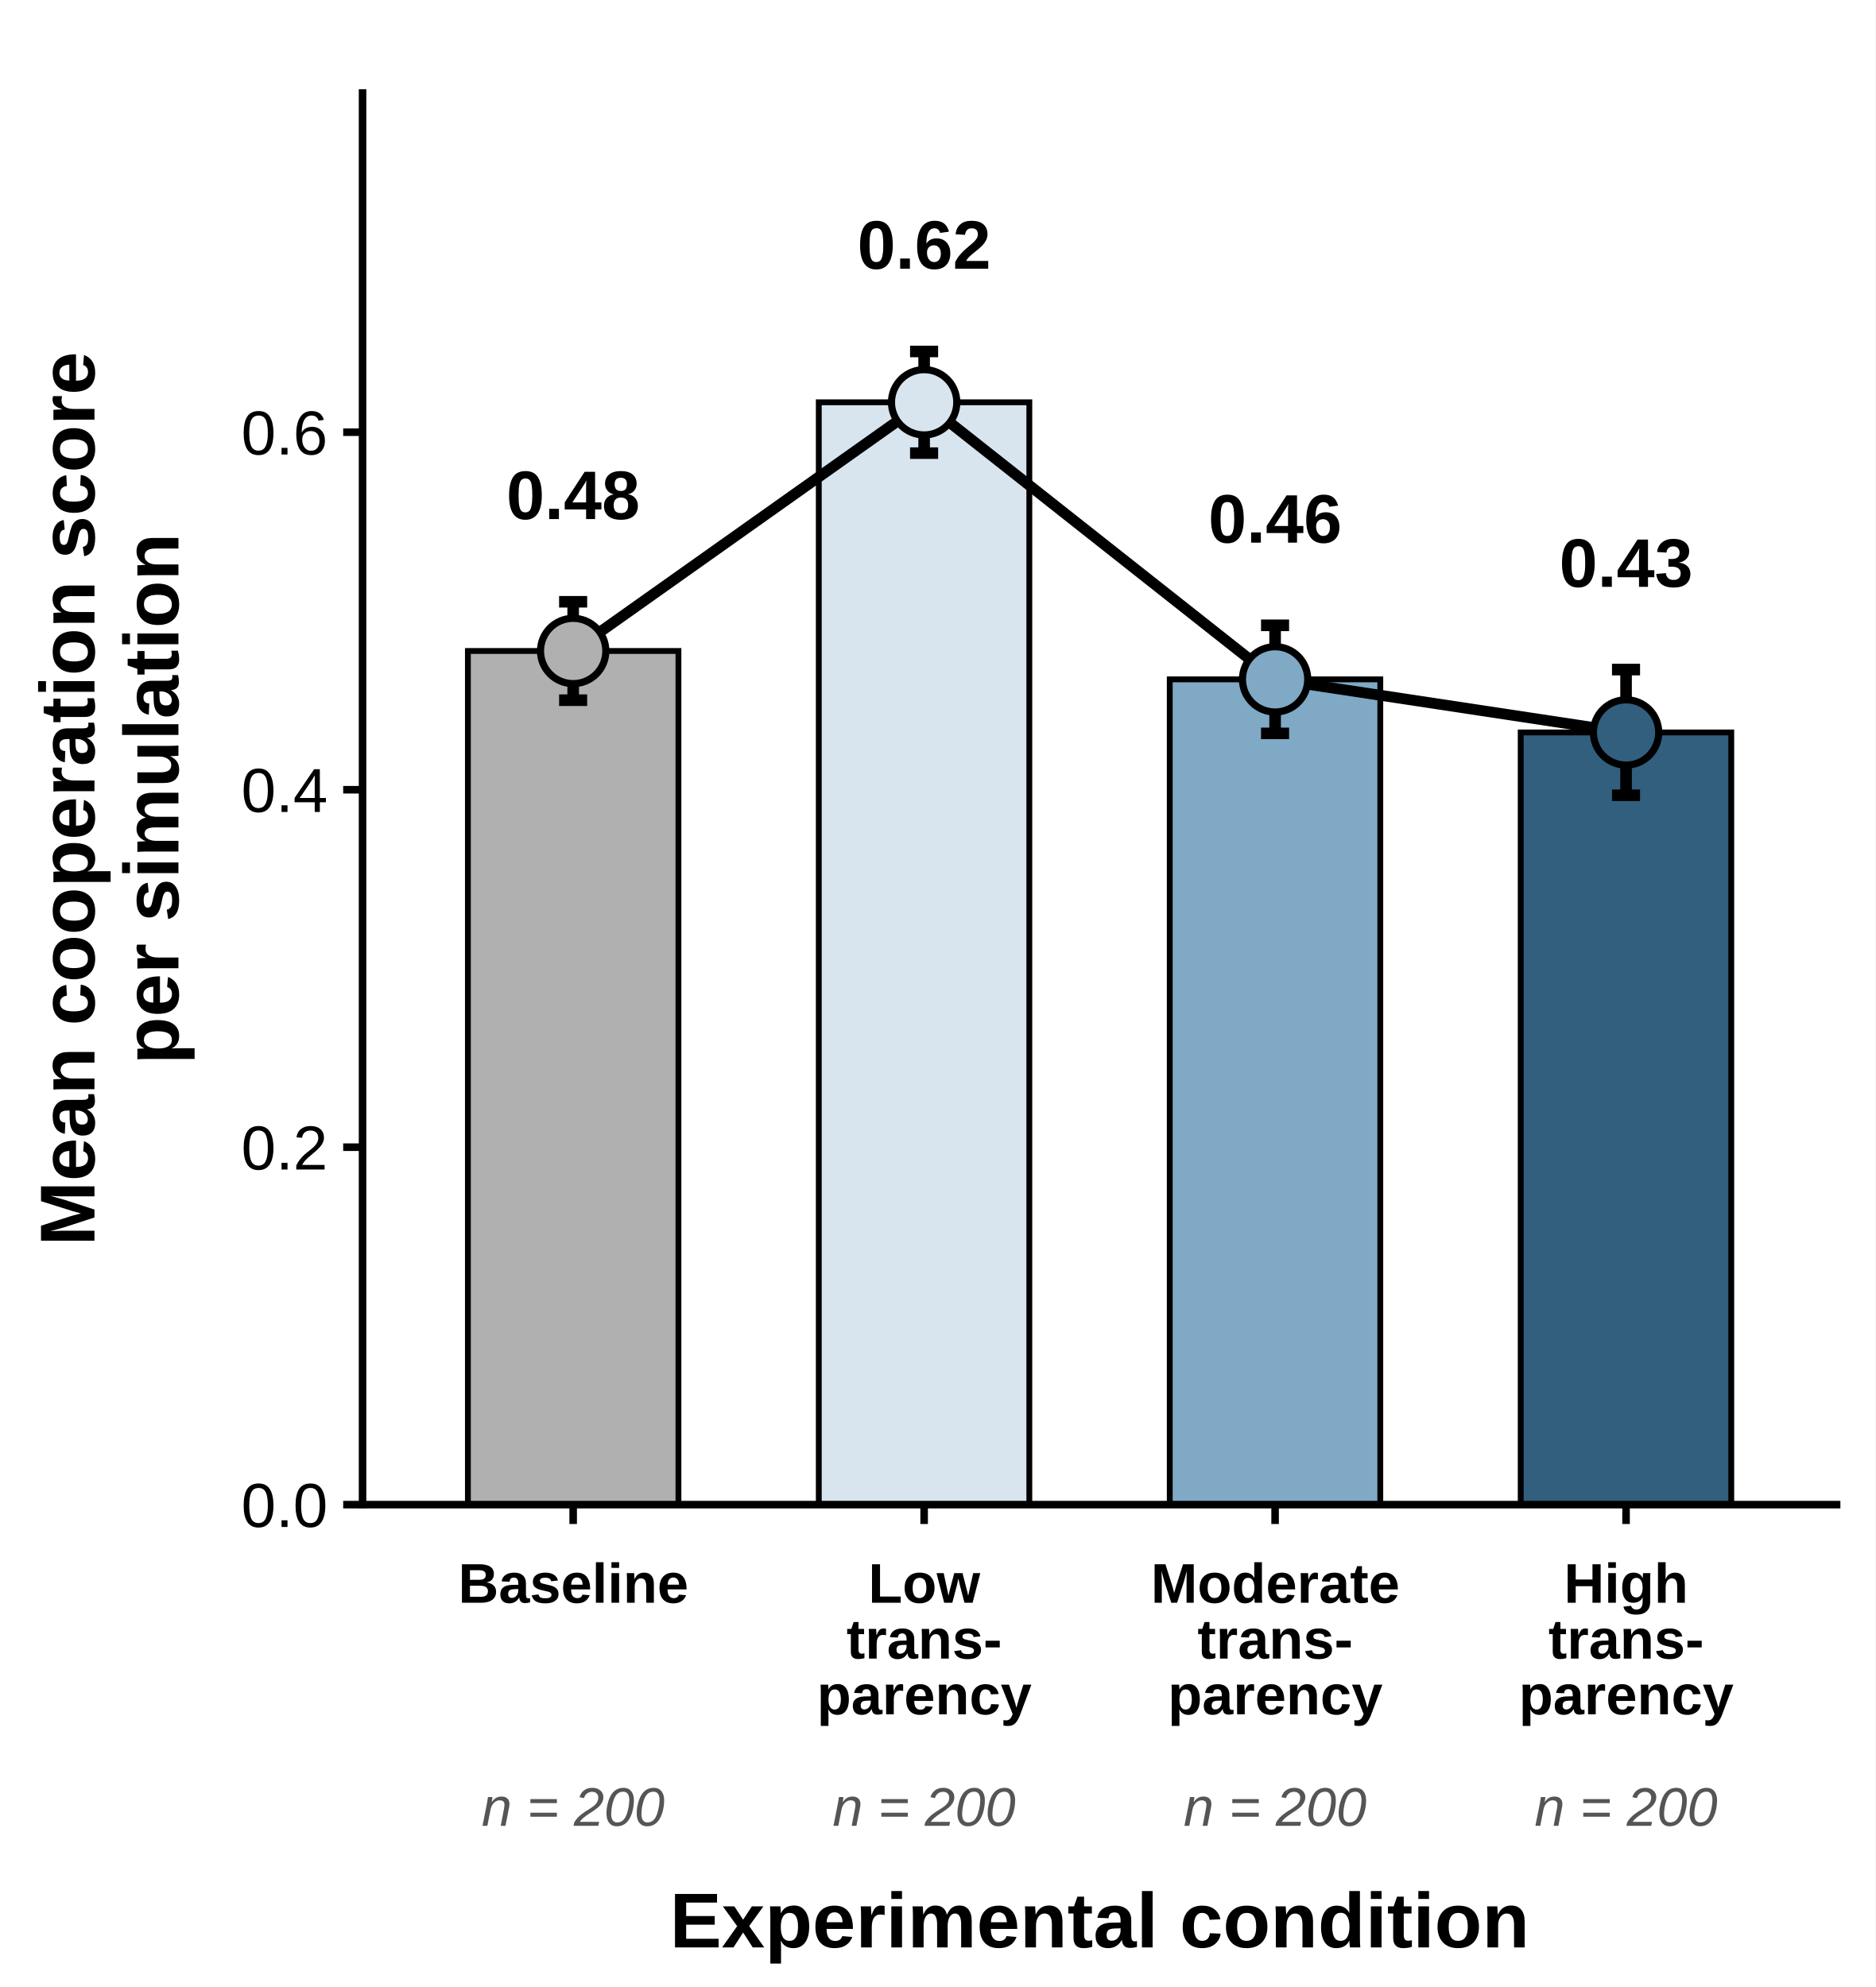
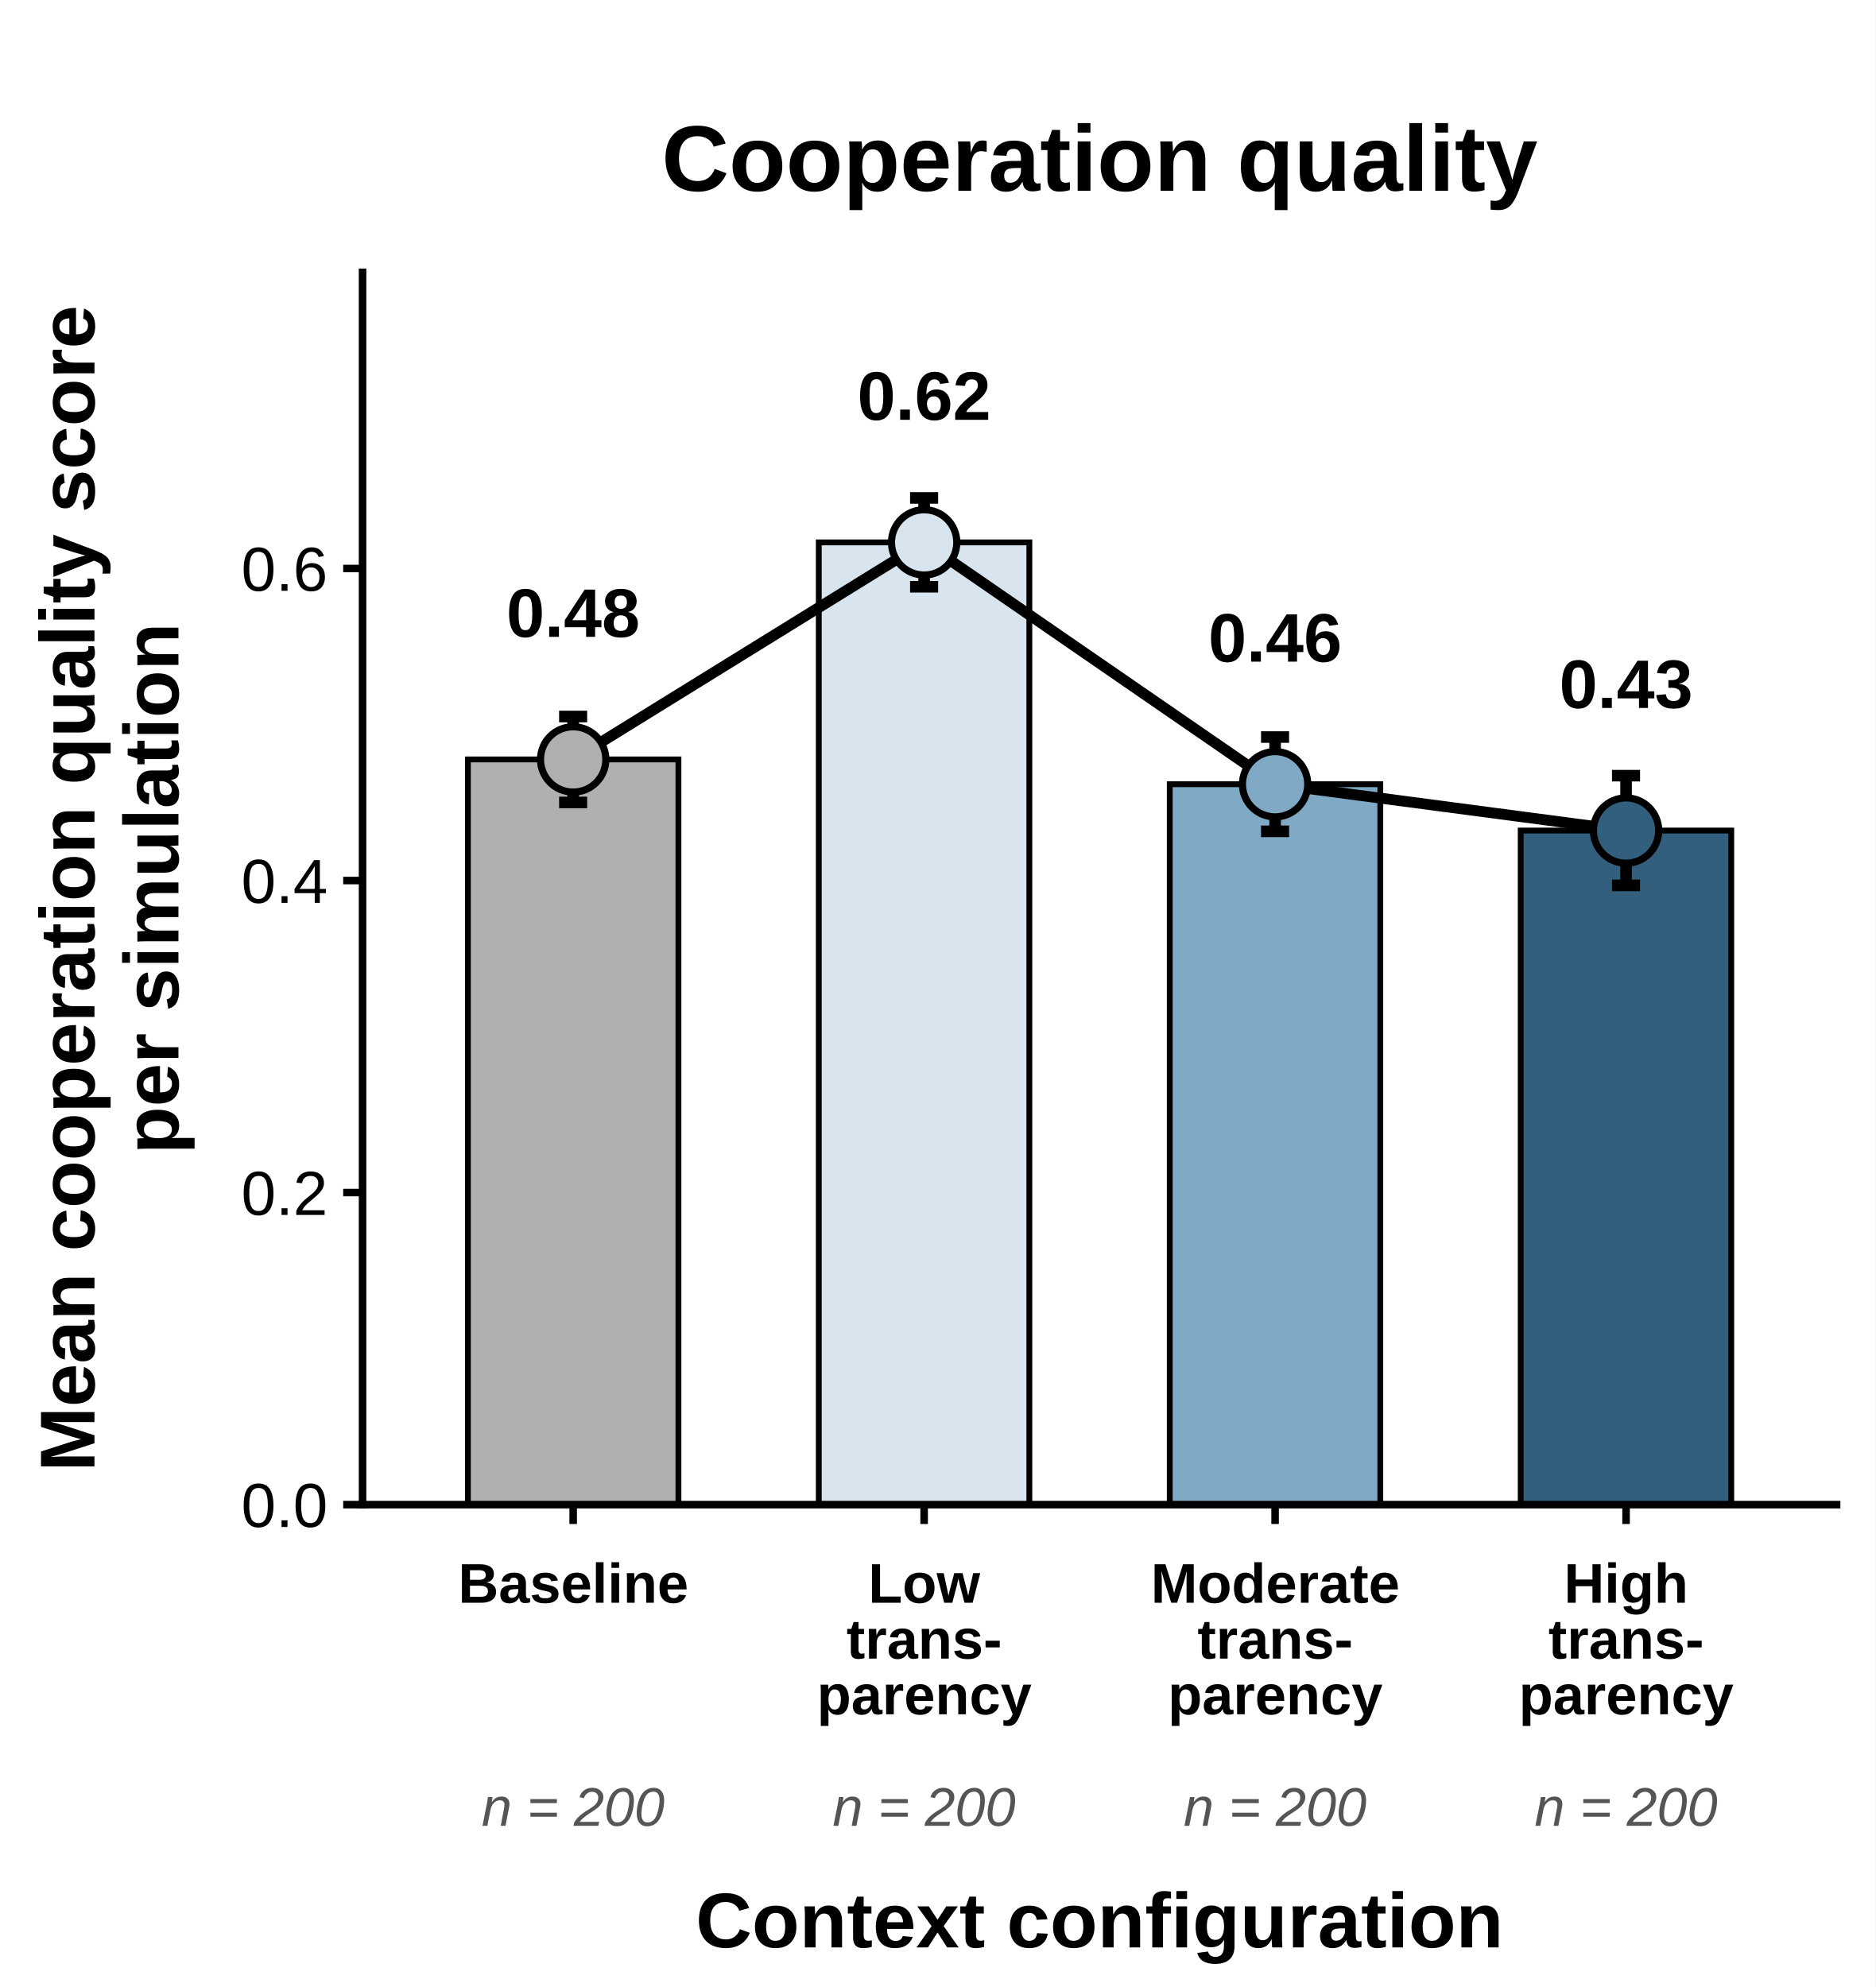
<svg xmlns="http://www.w3.org/2000/svg" width="241.20pt" height="255.60pt" viewBox="0 0 241.20 255.60">
  <g class="svglite">
    <defs>
      <style type="text/css">
    .svglite line, .svglite polyline, .svglite polygon, .svglite path, .svglite rect, .svglite circle {
      fill: none;
      stroke: #000000;
      stroke-linecap: round;
      stroke-linejoin: round;
      stroke-miterlimit: 10.00;
    }
    .svglite text {
      white-space: pre;
    }
    .svglite g.glyphgroup path {
      fill: inherit;
      stroke: none;
    }
  </style>
    </defs>
    <rect width="100%" height="100%" style="stroke: none; fill: #FFFFFF;" />
    <defs>
      <clipPath id="cpMC4wMHwyNDEuMjB8MC4wMHwyNTUuNjA=">
        <rect x="0.00" y="0.00" width="241.20" height="255.60" />
      </clipPath>
    </defs>
    <g clip-path="url(#cpMC4wMHwyNDEuMjB8MC4wMHwyNTUuNjA=)">
      <rect x="0.00" y="0.00" width="241.20" height="255.60" style="stroke-width: 0.97; stroke: #FFFFFF; fill: #FFFFFF;" />
-       <rect x="46.63" y="11.96" width="189.59" height="181.60" style="stroke-width: 0.97; stroke: none; fill: #FFFFFF;" />
-       <rect x="60.18" y="83.74" width="27.08" height="109.81" style="stroke-width: 0.75; stroke-linecap: butt; stroke-linejoin: miter; fill: #B0B0B0;" />
-       <rect x="105.31" y="51.75" width="27.08" height="141.80" style="stroke-width: 0.75; stroke-linecap: butt; stroke-linejoin: miter; fill: #D8E5EE;" />
-       <rect x="150.45" y="87.39" width="27.08" height="106.17" style="stroke-width: 0.75; stroke-linecap: butt; stroke-linejoin: miter; fill: #7FA9C4;" />
-       <rect x="195.59" y="94.22" width="27.08" height="99.34" style="stroke-width: 0.75; stroke-linecap: butt; stroke-linejoin: miter; fill: #315F7D;" />
-       <polyline points="73.72,83.74 118.86,51.75 164.00,87.39 209.14,94.22 " style="stroke-width: 1.39; stroke-linecap: butt;" />
-       <polyline points="71.91,77.41 75.52,77.41 " style="stroke-width: 1.49; stroke-linecap: butt;" />
-       <polyline points="73.72,77.41 73.72,90.07 " style="stroke-width: 1.49; stroke-linecap: butt;" />
-       <polyline points="71.91,90.07 75.52,90.07 " style="stroke-width: 1.49; stroke-linecap: butt;" />
-       <polyline points="117.05,45.21 120.66,45.21 " style="stroke-width: 1.49; stroke-linecap: butt;" />
-       <polyline points="118.86,45.21 118.86,58.29 " style="stroke-width: 1.49; stroke-linecap: butt;" />
-       <polyline points="117.05,58.29 120.66,58.29 " style="stroke-width: 1.49; stroke-linecap: butt;" />
-       <polyline points="162.19,80.44 165.80,80.44 " style="stroke-width: 1.49; stroke-linecap: butt;" />
-       <polyline points="164.00,80.44 164.00,94.34 " style="stroke-width: 1.49; stroke-linecap: butt;" />
-       <polyline points="162.19,94.34 165.80,94.34 " style="stroke-width: 1.49; stroke-linecap: butt;" />
-       <polyline points="207.33,86.13 210.94,86.13 " style="stroke-width: 1.49; stroke-linecap: butt;" />
-       <polyline points="209.14,86.13 209.14,102.30 " style="stroke-width: 1.49; stroke-linecap: butt;" />
-       <polyline points="207.33,102.30 210.94,102.30 " style="stroke-width: 1.49; stroke-linecap: butt;" />
-       <circle cx="73.72" cy="83.74" r="4.20" style="stroke-width: 0.92; fill: #B0B0B0;" />
-       <circle cx="118.86" cy="51.75" r="4.20" style="stroke-width: 0.92; fill: #D8E5EE;" />
-       <circle cx="164.00" cy="87.39" r="4.20" style="stroke-width: 0.92; fill: #7FA9C4;" />
-       <circle cx="209.14" cy="94.22" r="4.20" style="stroke-width: 0.92; fill: #315F7D;" />
-       <text x="73.72" y="66.77" text-anchor="middle" style="font-size: 8.82px; font-weight: bold; font-family: &quot;Arial&quot;;" textLength="17.17px" lengthAdjust="spacingAndGlyphs">0.48</text>
-       <text x="118.86" y="34.57" text-anchor="middle" style="font-size: 8.82px; font-weight: bold; font-family: &quot;Arial&quot;;" textLength="17.17px" lengthAdjust="spacingAndGlyphs">0.62</text>
-       <text x="164.00" y="69.80" text-anchor="middle" style="font-size: 8.82px; font-weight: bold; font-family: &quot;Arial&quot;;" textLength="17.17px" lengthAdjust="spacingAndGlyphs">0.46</text>
-       <text x="209.14" y="75.49" text-anchor="middle" style="font-size: 8.82px; font-weight: bold; font-family: &quot;Arial&quot;;" textLength="17.17px" lengthAdjust="spacingAndGlyphs">0.43</text>
-       <polyline points="46.63,193.55 46.63,11.96 " style="stroke-width: 0.97; stroke-linecap: square;" />
+       <rect x="46.63" y="35.03" width="189.59" height="158.53" style="stroke-width: 0.97; stroke: none; fill: #FFFFFF;" />
+       <rect x="60.18" y="97.69" width="27.08" height="95.86" style="stroke-width: 0.75; stroke-linecap: butt; stroke-linejoin: miter; fill: #B0B0B0;" />
+       <rect x="105.31" y="69.77" width="27.08" height="123.79" style="stroke-width: 0.75; stroke-linecap: butt; stroke-linejoin: miter; fill: #D8E5EE;" />
+       <rect x="150.45" y="100.88" width="27.08" height="92.68" style="stroke-width: 0.75; stroke-linecap: butt; stroke-linejoin: miter; fill: #7FA9C4;" />
+       <rect x="195.59" y="106.84" width="27.08" height="86.72" style="stroke-width: 0.75; stroke-linecap: butt; stroke-linejoin: miter; fill: #315F7D;" />
+       <polyline points="73.72,97.69 118.86,69.77 164.00,100.88 209.14,106.84 " style="stroke-width: 1.39; stroke-linecap: butt;" />
+       <polyline points="71.91,92.17 75.52,92.17 " style="stroke-width: 1.49; stroke-linecap: butt;" />
+       <polyline points="73.72,92.17 73.72,103.22 " style="stroke-width: 1.49; stroke-linecap: butt;" />
+       <polyline points="71.91,103.22 75.52,103.22 " style="stroke-width: 1.49; stroke-linecap: butt;" />
+       <polyline points="117.05,64.05 120.66,64.05 " style="stroke-width: 1.49; stroke-linecap: butt;" />
+       <polyline points="118.86,64.05 118.86,75.48 " style="stroke-width: 1.49; stroke-linecap: butt;" />
+       <polyline points="117.05,75.48 120.66,75.48 " style="stroke-width: 1.49; stroke-linecap: butt;" />
+       <polyline points="162.19,94.81 165.80,94.81 " style="stroke-width: 1.49; stroke-linecap: butt;" />
+       <polyline points="164.00,94.81 164.00,106.94 " style="stroke-width: 1.49; stroke-linecap: butt;" />
+       <polyline points="162.19,106.94 165.80,106.94 " style="stroke-width: 1.49; stroke-linecap: butt;" />
+       <polyline points="207.33,99.78 210.94,99.78 " style="stroke-width: 1.49; stroke-linecap: butt;" />
+       <polyline points="209.14,99.78 209.14,113.89 " style="stroke-width: 1.49; stroke-linecap: butt;" />
+       <polyline points="207.33,113.89 210.94,113.89 " style="stroke-width: 1.49; stroke-linecap: butt;" />
+       <circle cx="73.72" cy="97.69" r="4.20" style="stroke-width: 0.92; fill: #B0B0B0;" />
+       <circle cx="118.86" cy="69.77" r="4.20" style="stroke-width: 0.92; fill: #D8E5EE;" />
+       <circle cx="164.00" cy="100.88" r="4.20" style="stroke-width: 0.92; fill: #7FA9C4;" />
+       <circle cx="209.14" cy="106.84" r="4.20" style="stroke-width: 0.92; fill: #315F7D;" />
+       <text x="73.72" y="81.92" text-anchor="middle" style="font-size: 8.82px; font-weight: bold; font-family: &quot;Arial&quot;;" textLength="17.17px" lengthAdjust="spacingAndGlyphs">0.48</text>
+       <text x="118.86" y="54.00" text-anchor="middle" style="font-size: 8.82px; font-weight: bold; font-family: &quot;Arial&quot;;" textLength="17.17px" lengthAdjust="spacingAndGlyphs">0.62</text>
+       <text x="164.00" y="85.11" text-anchor="middle" style="font-size: 8.82px; font-weight: bold; font-family: &quot;Arial&quot;;" textLength="17.17px" lengthAdjust="spacingAndGlyphs">0.46</text>
+       <text x="209.14" y="91.07" text-anchor="middle" style="font-size: 8.82px; font-weight: bold; font-family: &quot;Arial&quot;;" textLength="17.17px" lengthAdjust="spacingAndGlyphs">0.43</text>
+       <polyline points="46.63,193.55 46.63,35.03 " style="stroke-width: 0.97; stroke-linecap: square;" />
      <text x="42.15" y="196.42" text-anchor="end" style="font-size: 8.00px; font-family: &quot;Arial&quot;;" textLength="11.12px" lengthAdjust="spacingAndGlyphs">0.0</text>
-       <text x="42.15" y="150.44" text-anchor="end" style="font-size: 8.00px; font-family: &quot;Arial&quot;;" textLength="11.12px" lengthAdjust="spacingAndGlyphs">0.2</text>
-       <text x="42.15" y="104.45" text-anchor="end" style="font-size: 8.00px; font-family: &quot;Arial&quot;;" textLength="11.12px" lengthAdjust="spacingAndGlyphs">0.4</text>
-       <text x="42.15" y="58.47" text-anchor="end" style="font-size: 8.00px; font-family: &quot;Arial&quot;;" textLength="11.12px" lengthAdjust="spacingAndGlyphs">0.6</text>
+       <text x="42.15" y="156.28" text-anchor="end" style="font-size: 8.00px; font-family: &quot;Arial&quot;;" textLength="11.12px" lengthAdjust="spacingAndGlyphs">0.2</text>
+       <text x="42.15" y="116.14" text-anchor="end" style="font-size: 8.00px; font-family: &quot;Arial&quot;;" textLength="11.12px" lengthAdjust="spacingAndGlyphs">0.4</text>
+       <text x="42.15" y="76.00" text-anchor="end" style="font-size: 8.00px; font-family: &quot;Arial&quot;;" textLength="11.12px" lengthAdjust="spacingAndGlyphs">0.6</text>
      <polyline points="44.14,193.55 46.63,193.55 " style="stroke-width: 0.97; stroke-linecap: butt;" />
-       <polyline points="44.14,147.57 46.63,147.57 " style="stroke-width: 0.97; stroke-linecap: butt;" />
-       <polyline points="44.14,101.59 46.63,101.59 " style="stroke-width: 0.97; stroke-linecap: butt;" />
-       <polyline points="44.14,55.60 46.63,55.60 " style="stroke-width: 0.97; stroke-linecap: butt;" />
+       <polyline points="44.14,153.41 46.63,153.41 " style="stroke-width: 0.97; stroke-linecap: butt;" />
+       <polyline points="44.14,113.27 46.63,113.27 " style="stroke-width: 0.97; stroke-linecap: butt;" />
+       <polyline points="44.14,73.13 46.63,73.13 " style="stroke-width: 0.97; stroke-linecap: butt;" />
      <polyline points="46.63,193.55 236.22,193.55 " style="stroke-width: 0.97; stroke-linecap: square;" />
      <polyline points="73.72,196.04 73.72,193.55 " style="stroke-width: 0.97; stroke-linecap: butt;" />
      <polyline points="118.86,196.04 118.86,193.55 " style="stroke-width: 0.97; stroke-linecap: butt;" />
      <polyline points="164.00,196.04 164.00,193.55 " style="stroke-width: 0.97; stroke-linecap: butt;" />
      <polyline points="209.14,196.04 209.14,193.55 " style="stroke-width: 0.97; stroke-linecap: butt;" />
      <text x="58.93" y="206.17" style="font-size: 7.20px; font-weight: bold; font-family: &quot;Arial&quot;;" textLength="29.58px" lengthAdjust="spacingAndGlyphs">Baseline</text>
      <text x="61.95" y="234.87" style="font-size: 7.00px; font-style: italic;fill: #555555; font-family: &quot;Arial&quot;;" textLength="3.89px" lengthAdjust="spacingAndGlyphs">n</text>
      <text x="67.78" y="234.87" style="font-size: 7.00px; font-style: italic;fill: #555555; font-family: &quot;Arial&quot;;" textLength="4.09px" lengthAdjust="spacingAndGlyphs">=</text>
      <text x="73.81" y="234.87" style="font-size: 7.00px; font-style: italic;fill: #555555; font-family: &quot;Arial&quot;;" textLength="11.67px" lengthAdjust="spacingAndGlyphs">200</text>
      <text x="111.67" y="206.17" style="font-size: 7.20px; font-weight: bold; font-family: &quot;Arial&quot;;" textLength="14.38px" lengthAdjust="spacingAndGlyphs">Low</text>
      <text x="108.87" y="213.35" style="font-size: 7.20px; font-weight: bold; font-family: &quot;Arial&quot;;" textLength="19.97px" lengthAdjust="spacingAndGlyphs">trans-</text>
      <text x="105.07" y="220.52" style="font-size: 7.20px; font-weight: bold; font-family: &quot;Arial&quot;;" textLength="27.58px" lengthAdjust="spacingAndGlyphs">parency</text>
      <text x="107.09" y="234.87" style="font-size: 7.00px; font-style: italic;fill: #555555; font-family: &quot;Arial&quot;;" textLength="3.89px" lengthAdjust="spacingAndGlyphs">n</text>
      <text x="112.92" y="234.87" style="font-size: 7.00px; font-style: italic;fill: #555555; font-family: &quot;Arial&quot;;" textLength="4.09px" lengthAdjust="spacingAndGlyphs">=</text>
      <text x="118.95" y="234.87" style="font-size: 7.00px; font-style: italic;fill: #555555; font-family: &quot;Arial&quot;;" textLength="11.67px" lengthAdjust="spacingAndGlyphs">200</text>
      <text x="148.02" y="206.17" style="font-size: 7.20px; font-weight: bold; font-family: &quot;Arial&quot;;" textLength="31.95px" lengthAdjust="spacingAndGlyphs">Moderate</text>
      <text x="154.01" y="213.35" style="font-size: 7.20px; font-weight: bold; font-family: &quot;Arial&quot;;" textLength="19.97px" lengthAdjust="spacingAndGlyphs">trans-</text>
      <text x="150.21" y="220.52" style="font-size: 7.20px; font-weight: bold; font-family: &quot;Arial&quot;;" textLength="27.58px" lengthAdjust="spacingAndGlyphs">parency</text>
      <text x="152.23" y="234.87" style="font-size: 7.00px; font-style: italic;fill: #555555; font-family: &quot;Arial&quot;;" textLength="3.89px" lengthAdjust="spacingAndGlyphs">n</text>
      <text x="158.06" y="234.87" style="font-size: 7.00px; font-style: italic;fill: #555555; font-family: &quot;Arial&quot;;" textLength="4.09px" lengthAdjust="spacingAndGlyphs">=</text>
      <text x="164.09" y="234.87" style="font-size: 7.00px; font-style: italic;fill: #555555; font-family: &quot;Arial&quot;;" textLength="11.67px" lengthAdjust="spacingAndGlyphs">200</text>
      <text x="201.15" y="206.17" style="font-size: 7.20px; font-weight: bold; font-family: &quot;Arial&quot;;" textLength="15.97px" lengthAdjust="spacingAndGlyphs">High</text>
      <text x="199.15" y="213.35" style="font-size: 7.20px; font-weight: bold; font-family: &quot;Arial&quot;;" textLength="19.97px" lengthAdjust="spacingAndGlyphs">trans-</text>
      <text x="195.35" y="220.52" style="font-size: 7.20px; font-weight: bold; font-family: &quot;Arial&quot;;" textLength="27.58px" lengthAdjust="spacingAndGlyphs">parency</text>
      <text x="197.37" y="234.87" style="font-size: 7.00px; font-style: italic;fill: #555555; font-family: &quot;Arial&quot;;" textLength="3.89px" lengthAdjust="spacingAndGlyphs">n</text>
      <text x="203.20" y="234.87" style="font-size: 7.00px; font-style: italic;fill: #555555; font-family: &quot;Arial&quot;;" textLength="4.09px" lengthAdjust="spacingAndGlyphs">=</text>
      <text x="209.23" y="234.87" style="font-size: 7.00px; font-style: italic;fill: #555555; font-family: &quot;Arial&quot;;" textLength="11.67px" lengthAdjust="spacingAndGlyphs">200</text>
-       <text x="141.43" y="250.51" text-anchor="middle" style="font-size: 10.00px; font-weight: bold; font-family: &quot;Arial&quot;;" textLength="110.59px" lengthAdjust="spacingAndGlyphs">Experimental condition</text>
-       <text transform="translate(12.15,102.75) rotate(-90)" text-anchor="middle" style="font-size: 10.00px; font-weight: bold; font-family: &quot;Arial&quot;;" textLength="115.05px" lengthAdjust="spacingAndGlyphs">Mean cooperation score</text>
-       <text transform="translate(22.95,102.75) rotate(-90)" text-anchor="middle" style="font-size: 10.00px; font-weight: bold; font-family: &quot;Arial&quot;;" textLength="68.36px" lengthAdjust="spacingAndGlyphs">per simulation</text>
+       <text x="141.43" y="250.51" text-anchor="middle" style="font-size: 10.00px; font-weight: bold; font-family: &quot;Arial&quot;;" textLength="103.89px" lengthAdjust="spacingAndGlyphs">Context configuration</text>
+       <text transform="translate(12.15,114.29) rotate(-90)" text-anchor="middle" style="font-size: 10.00px; font-weight: bold; font-family: &quot;Arial&quot;;" textLength="150.06px" lengthAdjust="spacingAndGlyphs">Mean cooperation quality score</text>
+       <text transform="translate(22.95,114.29) rotate(-90)" text-anchor="middle" style="font-size: 10.00px; font-weight: bold; font-family: &quot;Arial&quot;;" textLength="68.36px" lengthAdjust="spacingAndGlyphs">per simulation</text>
+       <text x="141.43" y="24.54" text-anchor="middle" style="font-size: 12.00px; font-weight: bold; font-family: &quot;Arial&quot;;" textLength="112.64px" lengthAdjust="spacingAndGlyphs">Cooperation quality</text>
    </g>
  </g>
</svg>
